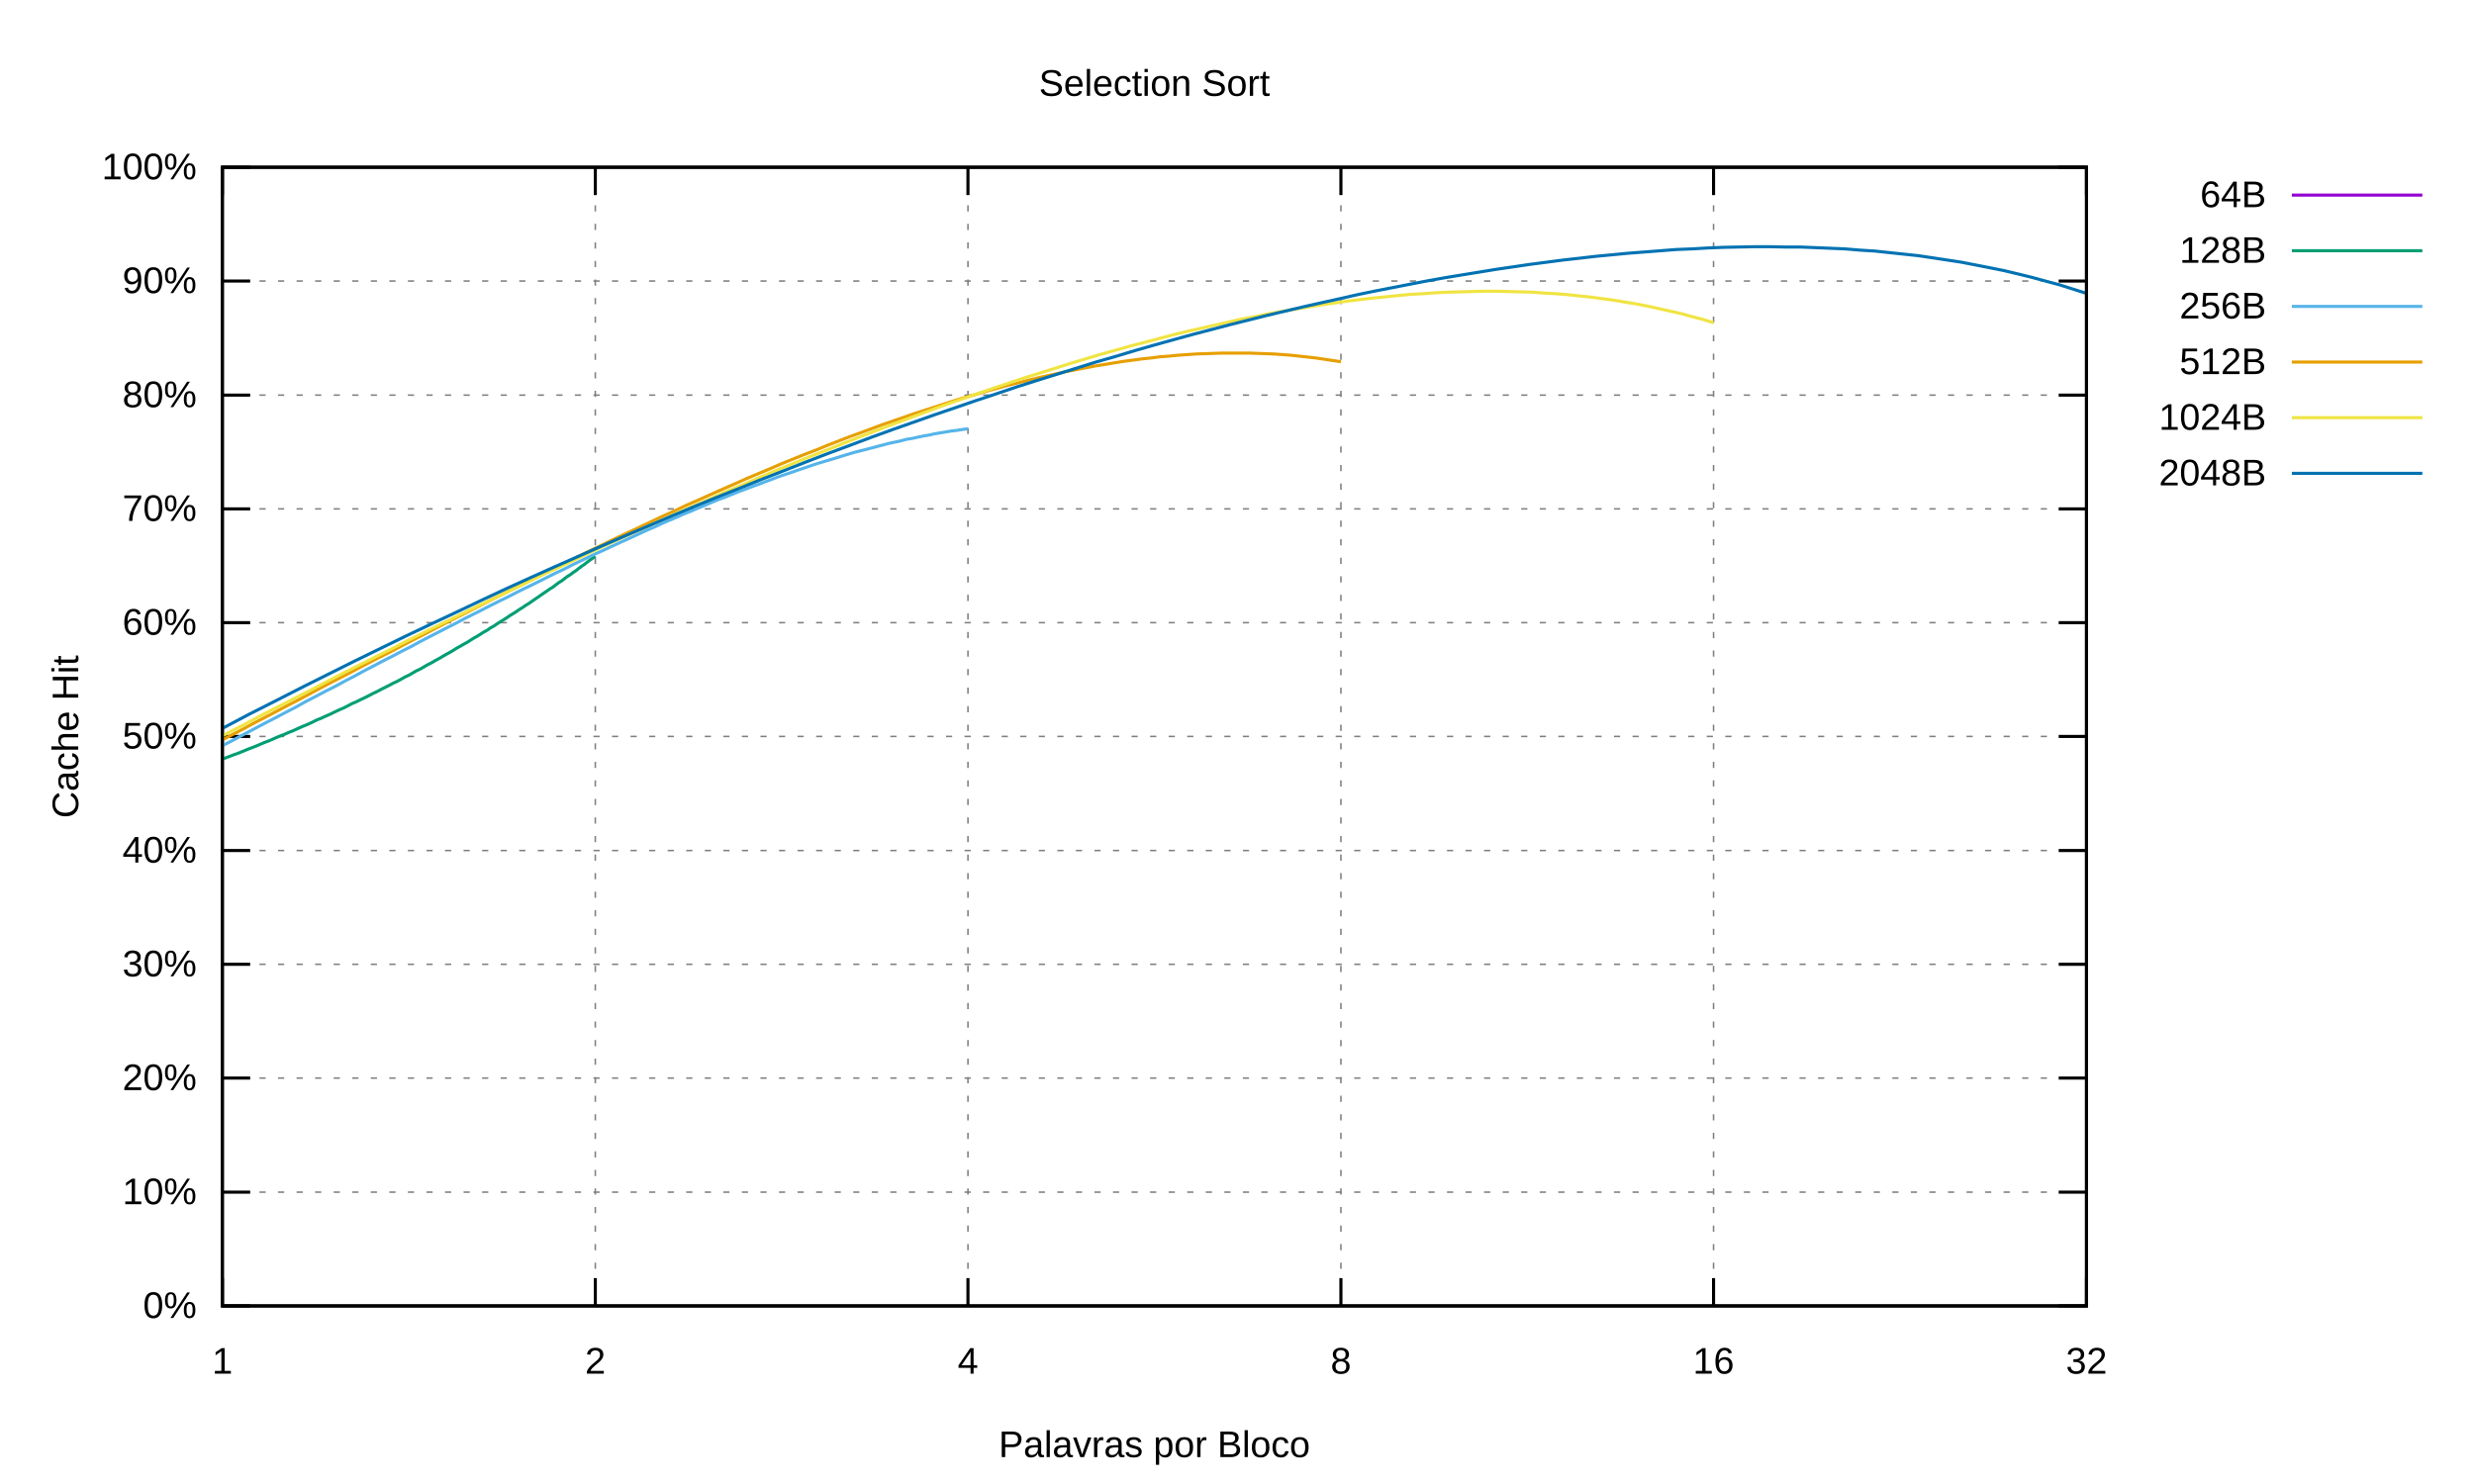
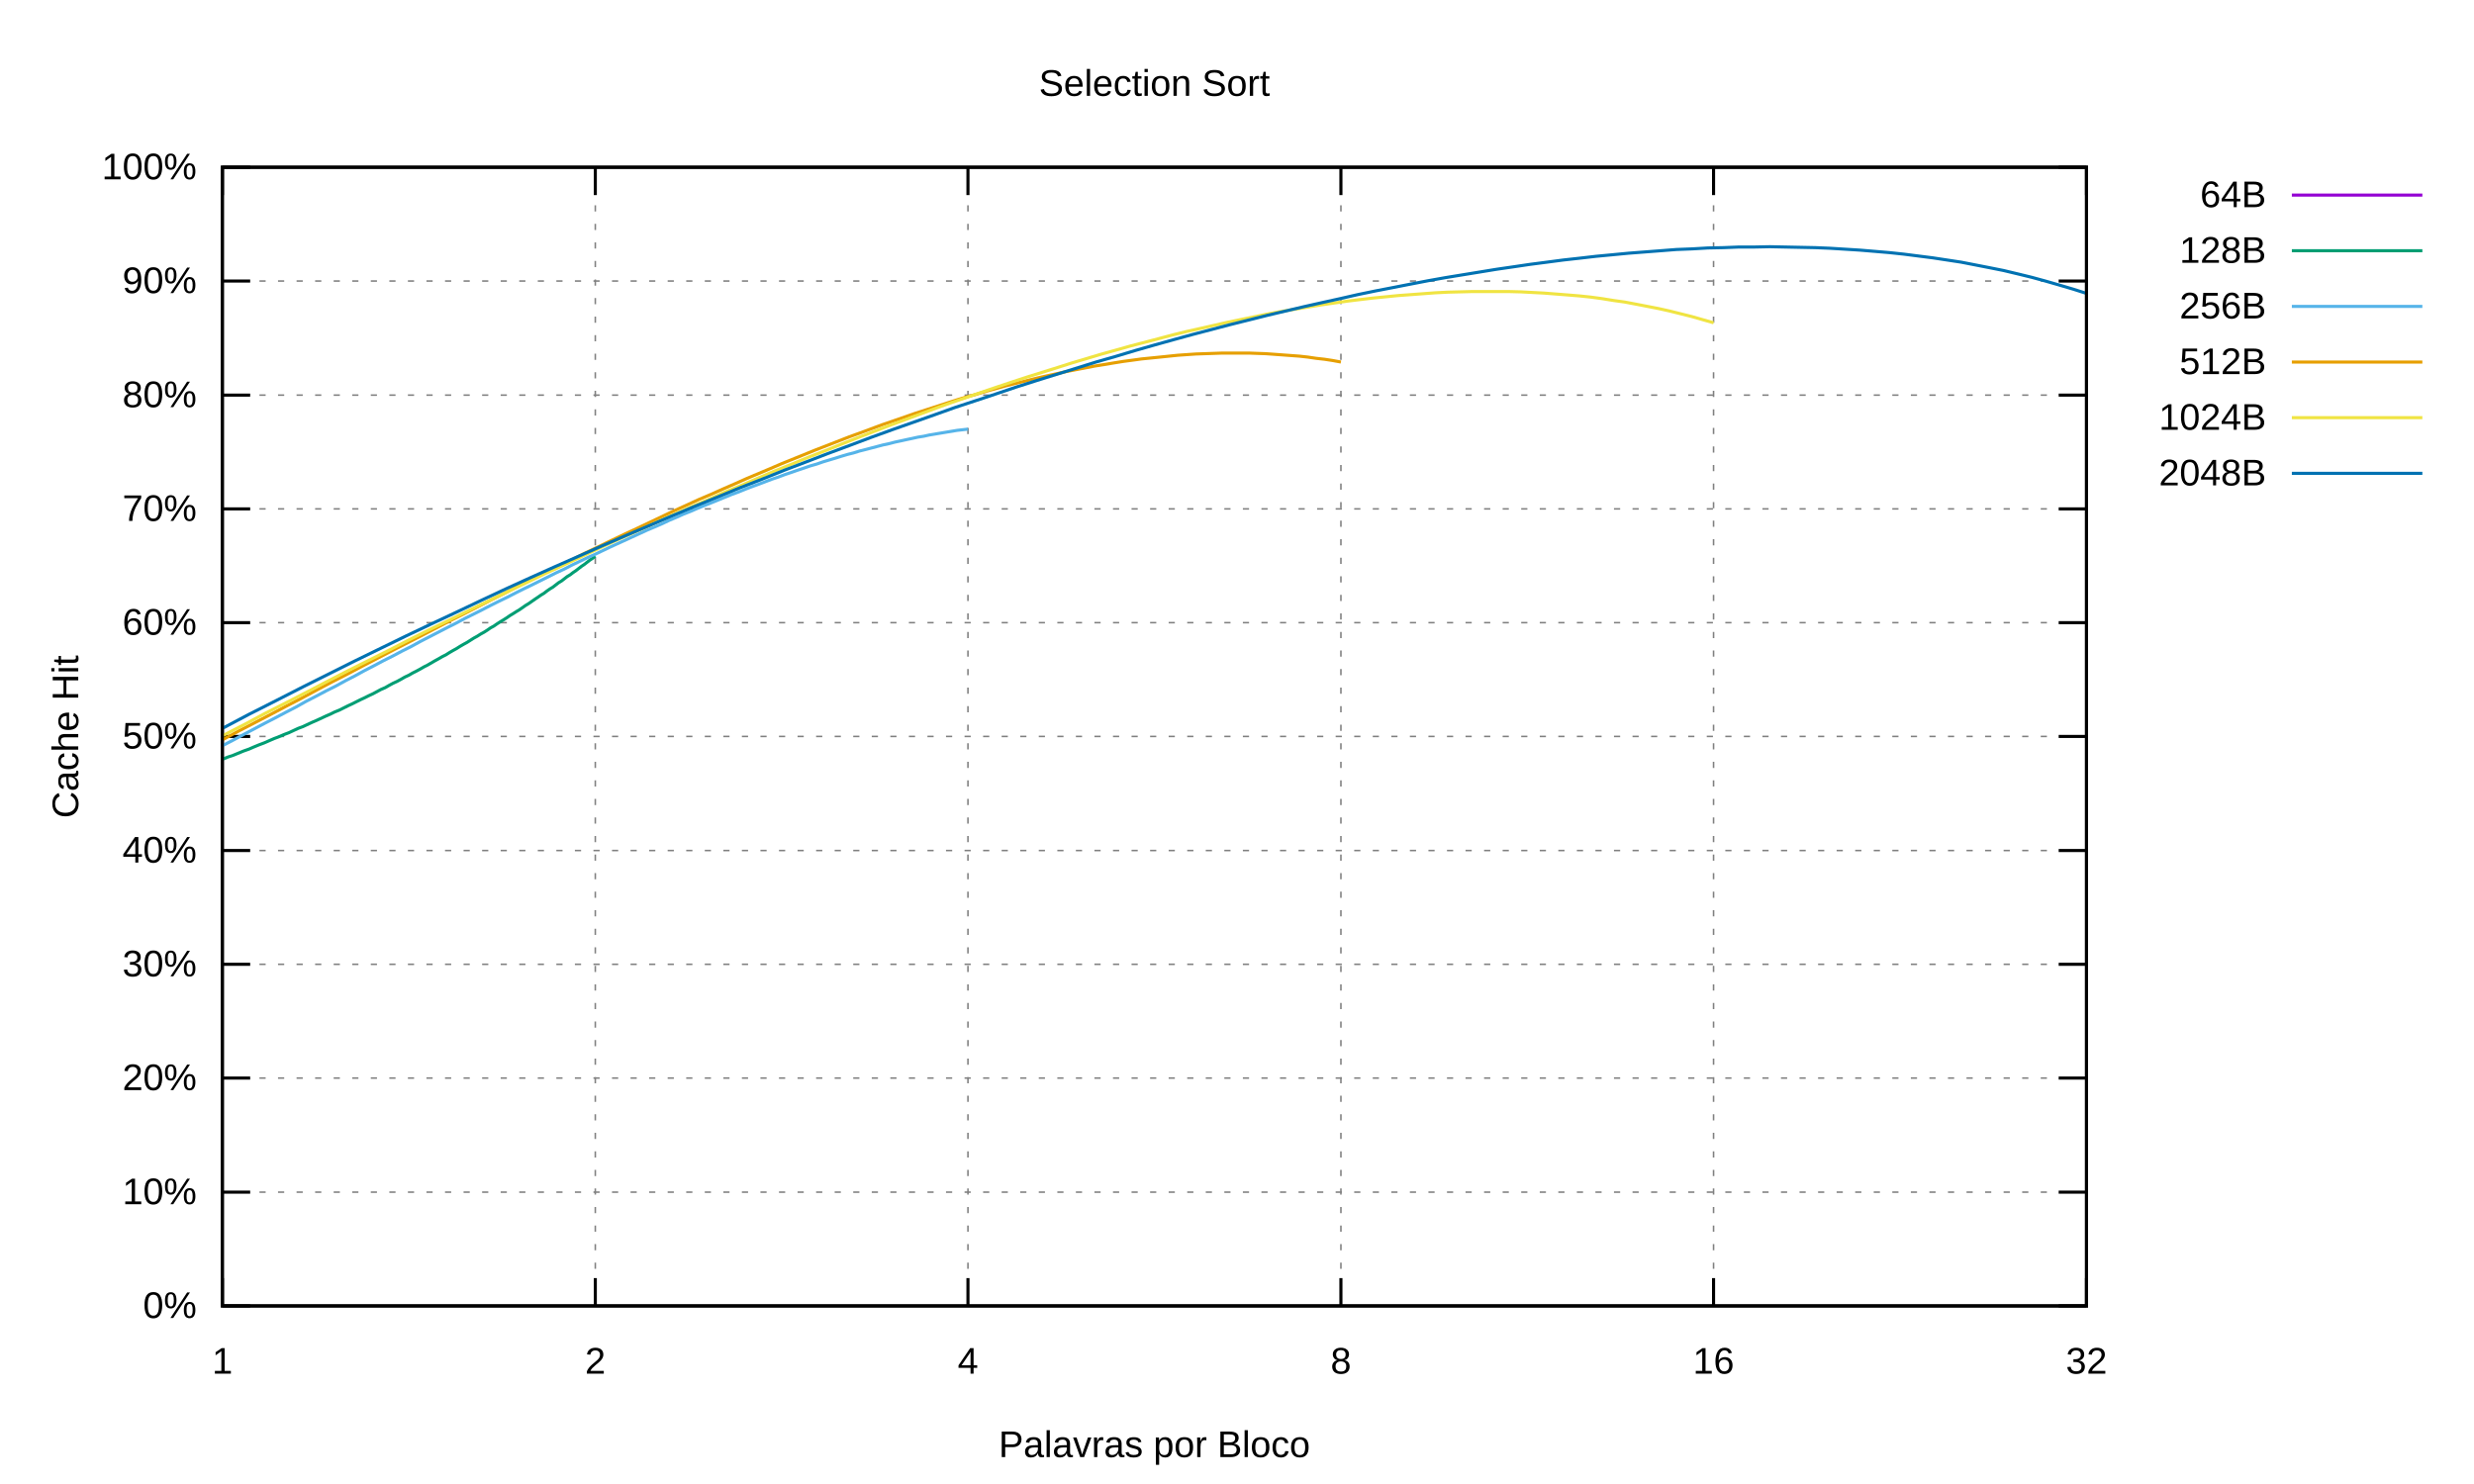
<svg xmlns="http://www.w3.org/2000/svg" xmlns:xlink="http://www.w3.org/1999/xlink" width="800" height="480" viewBox="0 0 800 480">
  <g id="gnuplot_canvas">
    <rect x="0" y="0" width="800" height="480" fill="none" />
    <defs>
      <circle id="gpDot" r="0.5" stroke-width="0.5" stroke="currentColor" />
      <path id="gpPt0" stroke-width="0.222" stroke="currentColor" d="M-1,0 h2 M0,-1 v2" />
      <path id="gpPt1" stroke-width="0.222" stroke="currentColor" d="M-1,-1 L1,1 M1,-1 L-1,1" />
      <path id="gpPt2" stroke-width="0.222" stroke="currentColor" d="M-1,0 L1,0 M0,-1 L0,1 M-1,-1 L1,1 M-1,1 L1,-1" />
      <rect id="gpPt3" stroke-width="0.222" stroke="currentColor" x="-1" y="-1" width="2" height="2" />
      <rect id="gpPt4" stroke-width="0.222" stroke="currentColor" fill="currentColor" x="-1" y="-1" width="2" height="2" />
      <circle id="gpPt5" stroke-width="0.222" stroke="currentColor" cx="0" cy="0" r="1" />
      <use xlink:href="#gpPt5" id="gpPt6" fill="currentColor" stroke="none" />
      <path id="gpPt7" stroke-width="0.222" stroke="currentColor" d="M0,-1.33 L-1.33,0.67 L1.33,0.67 z" />
      <use xlink:href="#gpPt7" id="gpPt8" fill="currentColor" stroke="none" />
      <use xlink:href="#gpPt7" id="gpPt9" stroke="currentColor" transform="rotate(180)" />
      <use xlink:href="#gpPt9" id="gpPt10" fill="currentColor" stroke="none" />
      <use xlink:href="#gpPt3" id="gpPt11" stroke="currentColor" transform="rotate(45)" />
      <use xlink:href="#gpPt11" id="gpPt12" fill="currentColor" stroke="none" />
      <path id="gpPt13" stroke-width="0.222" stroke="currentColor" d="M0,1.330 L1.265,0.411 L0.782,-1.067 L-0.782,-1.076 L-1.265,0.411 z" />
      <use xlink:href="#gpPt13" id="gpPt14" fill="currentColor" stroke="none" />
      <filter id="textbox" filterUnits="objectBoundingBox" x="0" y="0" height="1" width="1">
        <feFlood flood-color="white" flood-opacity="1" result="bgnd" />
        <feComposite in="SourceGraphic" in2="bgnd" operator="atop" />
      </filter>
      <filter id="greybox" filterUnits="objectBoundingBox" x="0" y="0" height="1" width="1">
        <feFlood flood-color="lightgrey" flood-opacity="1" result="grey" />
        <feComposite in="SourceGraphic" in2="grey" operator="atop" />
      </filter>
    </defs>
    <g fill="none" color="white" stroke="black" stroke-width="1.00" stroke-linecap="butt" stroke-linejoin="miter">
</g>
    <g fill="none" color="black" stroke="currentColor" stroke-width="1.00" stroke-linecap="butt" stroke-linejoin="miter">
</g>
    <g fill="none" color="black" stroke="black" stroke-width="0.50" stroke-linecap="butt" stroke-linejoin="miter">
</g>
    <g fill="none" color="gray" stroke="currentColor" stroke-width="0.50" stroke-linecap="butt" stroke-linejoin="miter">
      <path stroke="gray" stroke-dasharray="2,4" class="gridline" d="M71.9,422.4 L674.7,422.4  " />
    </g>
    <g fill="none" color="gray" stroke="gray" stroke-width="1.00" stroke-linecap="butt" stroke-linejoin="miter">
</g>
    <g fill="none" color="black" stroke="currentColor" stroke-width="1.00" stroke-linecap="butt" stroke-linejoin="miter">
      <path stroke="black" d="M71.9,422.4 L80.9,422.4 M674.7,422.4 L665.7,422.4  " />
      <g transform="translate(63.6,426.3)" stroke="none" fill="black" font-family="Arial" font-size="12.00" text-anchor="end">
        <text>
          <tspan font-family="Arial">0%</tspan>
        </text>
      </g>
    </g>
    <g fill="none" color="black" stroke="currentColor" stroke-width="1.00" stroke-linecap="butt" stroke-linejoin="miter">
</g>
    <g fill="none" color="black" stroke="black" stroke-width="0.50" stroke-linecap="butt" stroke-linejoin="miter">
</g>
    <g fill="none" color="gray" stroke="currentColor" stroke-width="0.50" stroke-linecap="butt" stroke-linejoin="miter">
      <path stroke="gray" stroke-dasharray="2,4" class="gridline" d="M71.9,385.6 L674.7,385.6  " />
    </g>
    <g fill="none" color="gray" stroke="gray" stroke-width="1.00" stroke-linecap="butt" stroke-linejoin="miter">
</g>
    <g fill="none" color="black" stroke="currentColor" stroke-width="1.00" stroke-linecap="butt" stroke-linejoin="miter">
      <path stroke="black" d="M71.9,385.6 L80.9,385.6 M674.7,385.6 L665.7,385.6  " />
      <g transform="translate(63.6,389.5)" stroke="none" fill="black" font-family="Arial" font-size="12.00" text-anchor="end">
        <text>
          <tspan font-family="Arial">10%</tspan>
        </text>
      </g>
    </g>
    <g fill="none" color="black" stroke="currentColor" stroke-width="1.00" stroke-linecap="butt" stroke-linejoin="miter">
</g>
    <g fill="none" color="black" stroke="black" stroke-width="0.50" stroke-linecap="butt" stroke-linejoin="miter">
</g>
    <g fill="none" color="gray" stroke="currentColor" stroke-width="0.50" stroke-linecap="butt" stroke-linejoin="miter">
      <path stroke="gray" stroke-dasharray="2,4" class="gridline" d="M71.9,348.7 L674.7,348.7  " />
    </g>
    <g fill="none" color="gray" stroke="gray" stroke-width="1.00" stroke-linecap="butt" stroke-linejoin="miter">
</g>
    <g fill="none" color="black" stroke="currentColor" stroke-width="1.00" stroke-linecap="butt" stroke-linejoin="miter">
      <path stroke="black" d="M71.9,348.7 L80.9,348.7 M674.7,348.7 L665.7,348.7  " />
      <g transform="translate(63.6,352.6)" stroke="none" fill="black" font-family="Arial" font-size="12.00" text-anchor="end">
        <text>
          <tspan font-family="Arial">20%</tspan>
        </text>
      </g>
    </g>
    <g fill="none" color="black" stroke="currentColor" stroke-width="1.00" stroke-linecap="butt" stroke-linejoin="miter">
</g>
    <g fill="none" color="black" stroke="black" stroke-width="0.50" stroke-linecap="butt" stroke-linejoin="miter">
</g>
    <g fill="none" color="gray" stroke="currentColor" stroke-width="0.50" stroke-linecap="butt" stroke-linejoin="miter">
      <path stroke="gray" stroke-dasharray="2,4" class="gridline" d="M71.9,311.9 L674.7,311.9  " />
    </g>
    <g fill="none" color="gray" stroke="gray" stroke-width="1.00" stroke-linecap="butt" stroke-linejoin="miter">
</g>
    <g fill="none" color="black" stroke="currentColor" stroke-width="1.00" stroke-linecap="butt" stroke-linejoin="miter">
      <path stroke="black" d="M71.9,311.9 L80.9,311.9 M674.7,311.9 L665.7,311.9  " />
      <g transform="translate(63.6,315.8)" stroke="none" fill="black" font-family="Arial" font-size="12.00" text-anchor="end">
        <text>
          <tspan font-family="Arial">30%</tspan>
        </text>
      </g>
    </g>
    <g fill="none" color="black" stroke="currentColor" stroke-width="1.00" stroke-linecap="butt" stroke-linejoin="miter">
</g>
    <g fill="none" color="black" stroke="black" stroke-width="0.50" stroke-linecap="butt" stroke-linejoin="miter">
</g>
    <g fill="none" color="gray" stroke="currentColor" stroke-width="0.50" stroke-linecap="butt" stroke-linejoin="miter">
      <path stroke="gray" stroke-dasharray="2,4" class="gridline" d="M71.9,275.1 L674.7,275.1  " />
    </g>
    <g fill="none" color="gray" stroke="gray" stroke-width="1.00" stroke-linecap="butt" stroke-linejoin="miter">
</g>
    <g fill="none" color="black" stroke="currentColor" stroke-width="1.00" stroke-linecap="butt" stroke-linejoin="miter">
      <path stroke="black" d="M71.9,275.1 L80.9,275.1 M674.7,275.1 L665.7,275.1  " />
      <g transform="translate(63.6,279.0)" stroke="none" fill="black" font-family="Arial" font-size="12.00" text-anchor="end">
        <text>
          <tspan font-family="Arial">40%</tspan>
        </text>
      </g>
    </g>
    <g fill="none" color="black" stroke="currentColor" stroke-width="1.00" stroke-linecap="butt" stroke-linejoin="miter">
</g>
    <g fill="none" color="black" stroke="black" stroke-width="0.50" stroke-linecap="butt" stroke-linejoin="miter">
</g>
    <g fill="none" color="gray" stroke="currentColor" stroke-width="0.50" stroke-linecap="butt" stroke-linejoin="miter">
      <path stroke="gray" stroke-dasharray="2,4" class="gridline" d="M71.9,238.2 L674.7,238.2  " />
    </g>
    <g fill="none" color="gray" stroke="gray" stroke-width="1.00" stroke-linecap="butt" stroke-linejoin="miter">
</g>
    <g fill="none" color="black" stroke="currentColor" stroke-width="1.00" stroke-linecap="butt" stroke-linejoin="miter">
      <path stroke="black" d="M71.9,238.2 L80.9,238.2 M674.7,238.2 L665.7,238.2  " />
      <g transform="translate(63.6,242.1)" stroke="none" fill="black" font-family="Arial" font-size="12.00" text-anchor="end">
        <text>
          <tspan font-family="Arial">50%</tspan>
        </text>
      </g>
    </g>
    <g fill="none" color="black" stroke="currentColor" stroke-width="1.00" stroke-linecap="butt" stroke-linejoin="miter">
</g>
    <g fill="none" color="black" stroke="black" stroke-width="0.50" stroke-linecap="butt" stroke-linejoin="miter">
</g>
    <g fill="none" color="gray" stroke="currentColor" stroke-width="0.50" stroke-linecap="butt" stroke-linejoin="miter">
      <path stroke="gray" stroke-dasharray="2,4" class="gridline" d="M71.9,201.4 L674.7,201.4  " />
    </g>
    <g fill="none" color="gray" stroke="gray" stroke-width="1.00" stroke-linecap="butt" stroke-linejoin="miter">
</g>
    <g fill="none" color="black" stroke="currentColor" stroke-width="1.00" stroke-linecap="butt" stroke-linejoin="miter">
      <path stroke="black" d="M71.9,201.4 L80.9,201.4 M674.7,201.4 L665.7,201.4  " />
      <g transform="translate(63.6,205.3)" stroke="none" fill="black" font-family="Arial" font-size="12.00" text-anchor="end">
        <text>
          <tspan font-family="Arial">60%</tspan>
        </text>
      </g>
    </g>
    <g fill="none" color="black" stroke="currentColor" stroke-width="1.00" stroke-linecap="butt" stroke-linejoin="miter">
</g>
    <g fill="none" color="black" stroke="black" stroke-width="0.50" stroke-linecap="butt" stroke-linejoin="miter">
</g>
    <g fill="none" color="gray" stroke="currentColor" stroke-width="0.50" stroke-linecap="butt" stroke-linejoin="miter">
      <path stroke="gray" stroke-dasharray="2,4" class="gridline" d="M71.9,164.6 L674.7,164.6  " />
    </g>
    <g fill="none" color="gray" stroke="gray" stroke-width="1.00" stroke-linecap="butt" stroke-linejoin="miter">
</g>
    <g fill="none" color="black" stroke="currentColor" stroke-width="1.00" stroke-linecap="butt" stroke-linejoin="miter">
      <path stroke="black" d="M71.9,164.6 L80.9,164.6 M674.7,164.6 L665.7,164.6  " />
      <g transform="translate(63.6,168.5)" stroke="none" fill="black" font-family="Arial" font-size="12.00" text-anchor="end">
        <text>
          <tspan font-family="Arial">70%</tspan>
        </text>
      </g>
    </g>
    <g fill="none" color="black" stroke="currentColor" stroke-width="1.00" stroke-linecap="butt" stroke-linejoin="miter">
</g>
    <g fill="none" color="black" stroke="black" stroke-width="0.50" stroke-linecap="butt" stroke-linejoin="miter">
</g>
    <g fill="none" color="gray" stroke="currentColor" stroke-width="0.50" stroke-linecap="butt" stroke-linejoin="miter">
      <path stroke="gray" stroke-dasharray="2,4" class="gridline" d="M71.9,127.8 L674.7,127.8  " />
    </g>
    <g fill="none" color="gray" stroke="gray" stroke-width="1.00" stroke-linecap="butt" stroke-linejoin="miter">
</g>
    <g fill="none" color="black" stroke="currentColor" stroke-width="1.00" stroke-linecap="butt" stroke-linejoin="miter">
      <path stroke="black" d="M71.9,127.8 L80.9,127.8 M674.7,127.8 L665.7,127.8  " />
      <g transform="translate(63.6,131.7)" stroke="none" fill="black" font-family="Arial" font-size="12.00" text-anchor="end">
        <text>
          <tspan font-family="Arial">80%</tspan>
        </text>
      </g>
    </g>
    <g fill="none" color="black" stroke="currentColor" stroke-width="1.00" stroke-linecap="butt" stroke-linejoin="miter">
</g>
    <g fill="none" color="black" stroke="black" stroke-width="0.50" stroke-linecap="butt" stroke-linejoin="miter">
</g>
    <g fill="none" color="gray" stroke="currentColor" stroke-width="0.50" stroke-linecap="butt" stroke-linejoin="miter">
      <path stroke="gray" stroke-dasharray="2,4" class="gridline" d="M71.9,90.9 L674.7,90.9  " />
    </g>
    <g fill="none" color="gray" stroke="gray" stroke-width="1.00" stroke-linecap="butt" stroke-linejoin="miter">
</g>
    <g fill="none" color="black" stroke="currentColor" stroke-width="1.00" stroke-linecap="butt" stroke-linejoin="miter">
      <path stroke="black" d="M71.9,90.9 L80.9,90.9 M674.7,90.9 L665.7,90.9  " />
      <g transform="translate(63.6,94.8)" stroke="none" fill="black" font-family="Arial" font-size="12.00" text-anchor="end">
        <text>
          <tspan font-family="Arial">90%</tspan>
        </text>
      </g>
    </g>
    <g fill="none" color="black" stroke="currentColor" stroke-width="1.00" stroke-linecap="butt" stroke-linejoin="miter">
</g>
    <g fill="none" color="black" stroke="black" stroke-width="0.50" stroke-linecap="butt" stroke-linejoin="miter">
</g>
    <g fill="none" color="gray" stroke="currentColor" stroke-width="0.50" stroke-linecap="butt" stroke-linejoin="miter">
      <path stroke="gray" stroke-dasharray="2,4" class="gridline" d="M71.9,54.1 L674.7,54.1  " />
    </g>
    <g fill="none" color="gray" stroke="gray" stroke-width="1.00" stroke-linecap="butt" stroke-linejoin="miter">
</g>
    <g fill="none" color="black" stroke="currentColor" stroke-width="1.00" stroke-linecap="butt" stroke-linejoin="miter">
      <path stroke="black" d="M71.9,54.1 L80.9,54.1 M674.7,54.1 L665.7,54.1  " />
      <g transform="translate(63.6,58.0)" stroke="none" fill="black" font-family="Arial" font-size="12.00" text-anchor="end">
        <text>
          <tspan font-family="Arial">100%</tspan>
        </text>
      </g>
    </g>
    <g fill="none" color="black" stroke="currentColor" stroke-width="1.00" stroke-linecap="butt" stroke-linejoin="miter">
</g>
    <g fill="none" color="black" stroke="black" stroke-width="0.50" stroke-linecap="butt" stroke-linejoin="miter">
</g>
    <g fill="none" color="gray" stroke="currentColor" stroke-width="0.50" stroke-linecap="butt" stroke-linejoin="miter">
      <path stroke="gray" stroke-dasharray="2,4" class="gridline" d="M71.9,422.4 L71.9,54.1  " />
    </g>
    <g fill="none" color="gray" stroke="gray" stroke-width="1.00" stroke-linecap="butt" stroke-linejoin="miter">
</g>
    <g fill="none" color="black" stroke="currentColor" stroke-width="1.00" stroke-linecap="butt" stroke-linejoin="miter">
      <path stroke="black" d="M71.9,422.4 L71.9,413.4 M71.9,54.1 L71.9,63.1  " />
      <g transform="translate(71.9,444.3)" stroke="none" fill="black" font-family="Arial" font-size="12.00" text-anchor="middle">
        <text>
          <tspan font-family="Arial"> 1</tspan>
        </text>
      </g>
    </g>
    <g fill="none" color="black" stroke="currentColor" stroke-width="1.00" stroke-linecap="butt" stroke-linejoin="miter">
</g>
    <g fill="none" color="black" stroke="black" stroke-width="0.50" stroke-linecap="butt" stroke-linejoin="miter">
</g>
    <g fill="none" color="gray" stroke="currentColor" stroke-width="0.50" stroke-linecap="butt" stroke-linejoin="miter">
      <path stroke="gray" stroke-dasharray="2,4" class="gridline" d="M192.5,422.4 L192.5,54.1  " />
    </g>
    <g fill="none" color="gray" stroke="gray" stroke-width="1.00" stroke-linecap="butt" stroke-linejoin="miter">
</g>
    <g fill="none" color="black" stroke="currentColor" stroke-width="1.00" stroke-linecap="butt" stroke-linejoin="miter">
      <path stroke="black" d="M192.5,422.4 L192.5,413.4 M192.5,54.1 L192.5,63.1  " />
      <g transform="translate(192.5,444.3)" stroke="none" fill="black" font-family="Arial" font-size="12.00" text-anchor="middle">
        <text>
          <tspan font-family="Arial"> 2</tspan>
        </text>
      </g>
    </g>
    <g fill="none" color="black" stroke="currentColor" stroke-width="1.00" stroke-linecap="butt" stroke-linejoin="miter">
</g>
    <g fill="none" color="black" stroke="black" stroke-width="0.50" stroke-linecap="butt" stroke-linejoin="miter">
</g>
    <g fill="none" color="gray" stroke="currentColor" stroke-width="0.50" stroke-linecap="butt" stroke-linejoin="miter">
      <path stroke="gray" stroke-dasharray="2,4" class="gridline" d="M313.0,422.4 L313.0,54.1  " />
    </g>
    <g fill="none" color="gray" stroke="gray" stroke-width="1.00" stroke-linecap="butt" stroke-linejoin="miter">
</g>
    <g fill="none" color="black" stroke="currentColor" stroke-width="1.00" stroke-linecap="butt" stroke-linejoin="miter">
      <path stroke="black" d="M313.0,422.4 L313.0,413.4 M313.0,54.1 L313.0,63.1  " />
      <g transform="translate(313.0,444.3)" stroke="none" fill="black" font-family="Arial" font-size="12.00" text-anchor="middle">
        <text>
          <tspan font-family="Arial"> 4</tspan>
        </text>
      </g>
    </g>
    <g fill="none" color="black" stroke="currentColor" stroke-width="1.00" stroke-linecap="butt" stroke-linejoin="miter">
</g>
    <g fill="none" color="black" stroke="black" stroke-width="0.50" stroke-linecap="butt" stroke-linejoin="miter">
</g>
    <g fill="none" color="gray" stroke="currentColor" stroke-width="0.50" stroke-linecap="butt" stroke-linejoin="miter">
      <path stroke="gray" stroke-dasharray="2,4" class="gridline" d="M433.6,422.4 L433.6,54.1  " />
    </g>
    <g fill="none" color="gray" stroke="gray" stroke-width="1.00" stroke-linecap="butt" stroke-linejoin="miter">
</g>
    <g fill="none" color="black" stroke="currentColor" stroke-width="1.00" stroke-linecap="butt" stroke-linejoin="miter">
      <path stroke="black" d="M433.6,422.4 L433.6,413.4 M433.6,54.1 L433.6,63.1  " />
      <g transform="translate(433.6,444.3)" stroke="none" fill="black" font-family="Arial" font-size="12.00" text-anchor="middle">
        <text>
          <tspan font-family="Arial"> 8</tspan>
        </text>
      </g>
    </g>
    <g fill="none" color="black" stroke="currentColor" stroke-width="1.00" stroke-linecap="butt" stroke-linejoin="miter">
</g>
    <g fill="none" color="black" stroke="black" stroke-width="0.50" stroke-linecap="butt" stroke-linejoin="miter">
</g>
    <g fill="none" color="gray" stroke="currentColor" stroke-width="0.50" stroke-linecap="butt" stroke-linejoin="miter">
      <path stroke="gray" stroke-dasharray="2,4" class="gridline" d="M554.1,422.4 L554.1,54.1  " />
    </g>
    <g fill="none" color="gray" stroke="gray" stroke-width="1.00" stroke-linecap="butt" stroke-linejoin="miter">
</g>
    <g fill="none" color="black" stroke="currentColor" stroke-width="1.00" stroke-linecap="butt" stroke-linejoin="miter">
      <path stroke="black" d="M554.1,422.4 L554.1,413.4 M554.1,54.1 L554.1,63.1  " />
      <g transform="translate(554.1,444.3)" stroke="none" fill="black" font-family="Arial" font-size="12.00" text-anchor="middle">
        <text>
          <tspan font-family="Arial"> 16</tspan>
        </text>
      </g>
    </g>
    <g fill="none" color="black" stroke="currentColor" stroke-width="1.00" stroke-linecap="butt" stroke-linejoin="miter">
</g>
    <g fill="none" color="black" stroke="black" stroke-width="0.50" stroke-linecap="butt" stroke-linejoin="miter">
</g>
    <g fill="none" color="gray" stroke="currentColor" stroke-width="0.50" stroke-linecap="butt" stroke-linejoin="miter">
      <path stroke="gray" stroke-dasharray="2,4" class="gridline" d="M674.7,422.4 L674.7,54.1  " />
    </g>
    <g fill="none" color="gray" stroke="gray" stroke-width="1.00" stroke-linecap="butt" stroke-linejoin="miter">
</g>
    <g fill="none" color="black" stroke="currentColor" stroke-width="1.00" stroke-linecap="butt" stroke-linejoin="miter">
      <path stroke="black" d="M674.7,422.4 L674.7,413.4 M674.7,54.1 L674.7,63.1  " />
      <g transform="translate(674.7,444.3)" stroke="none" fill="black" font-family="Arial" font-size="12.00" text-anchor="middle">
        <text>
          <tspan font-family="Arial"> 32</tspan>
        </text>
      </g>
    </g>
    <g fill="none" color="black" stroke="currentColor" stroke-width="1.00" stroke-linecap="butt" stroke-linejoin="miter">
</g>
    <g fill="none" color="black" stroke="currentColor" stroke-width="1.00" stroke-linecap="butt" stroke-linejoin="miter">
      <path stroke="black" d="M71.9,54.1 L71.9,422.4 L674.7,422.4 L674.7,54.1 L71.9,54.1 Z  " />
    </g>
    <g fill="none" color="black" stroke="currentColor" stroke-width="1.00" stroke-linecap="butt" stroke-linejoin="miter">
      <g transform="translate(25.3,238.3) rotate(270)" stroke="none" fill="black" font-family="Arial" font-size="12.00" text-anchor="middle">
        <text>
          <tspan font-family="Arial">Cache Hit</tspan>
        </text>
      </g>
    </g>
    <g fill="none" color="black" stroke="currentColor" stroke-width="1.00" stroke-linecap="butt" stroke-linejoin="miter">
      <g transform="translate(373.3,471.3)" stroke="none" fill="black" font-family="Arial" font-size="12.00" text-anchor="middle">
        <text>
          <tspan font-family="Arial">Palavras por Bloco</tspan>
        </text>
      </g>
    </g>
    <g fill="none" color="black" stroke="currentColor" stroke-width="1.00" stroke-linecap="butt" stroke-linejoin="miter">
      <g transform="translate(373.3,31.0)" stroke="none" fill="black" font-family="Arial" font-size="12.00" text-anchor="middle">
        <text>
          <tspan font-family="Arial">Selection Sort</tspan>
        </text>
      </g>
    </g>
    <g fill="none" color="black" stroke="currentColor" stroke-width="1.00" stroke-linecap="butt" stroke-linejoin="miter">
</g>
    <g id="gnuplot_plot_1">
      <g fill="none" color="black" stroke="currentColor" stroke-width="1.00" stroke-linecap="butt" stroke-linejoin="miter">
        <g transform="translate(732.8,67.0)" stroke="none" fill="black" font-family="Arial" font-size="12.00" text-anchor="end">
          <text>
            <tspan font-family="Arial">64B</tspan>
          </text>
        </g>
      </g>
      <g fill="none" color="black" stroke="currentColor" stroke-width="1.00" stroke-linecap="butt" stroke-linejoin="miter">
        <path stroke="rgb(148,   0, 211)" d="M741.1,63.1 L783.3,63.1 M71.9,260.9  " />
      </g>
    </g>
    <g id="gnuplot_plot_2">
      <g fill="none" color="black" stroke="currentColor" stroke-width="1.00" stroke-linecap="butt" stroke-linejoin="miter">
        <g transform="translate(732.8,85.0)" stroke="none" fill="black" font-family="Arial" font-size="12.00" text-anchor="end">
          <text>
            <tspan font-family="Arial">128B</tspan>
          </text>
        </g>
      </g>
      <g fill="none" color="black" stroke="currentColor" stroke-width="1.00" stroke-linecap="butt" stroke-linejoin="miter">
-         <path stroke="rgb(  0, 158, 115)" d="M741.1,81.1 L783.3,81.1 M71.9,245.5 L73.6,244.9 L75.4,244.2 L77.1,243.6 L78.8,242.9 L80.5,242.2   L82.1,241.6 L83.8,240.9 L85.4,240.2 L87.0,239.6 L88.6,238.9 L90.2,238.2 L91.8,237.6 L93.4,236.9   L94.9,236.3 L96.4,235.6 L98.0,234.9 L99.5,234.3 L101.0,233.6 L102.4,232.9 L103.9,232.3 L105.4,231.6   L106.8,231.0 L108.2,230.3 L109.7,229.6 L111.1,229.0 L112.5,228.3 L113.8,227.6 L115.2,227.0 L116.6,226.3   L117.9,225.7 L119.3,225.0 L120.6,224.3 L121.9,223.7 L123.2,223.0 L124.6,222.3 L125.8,221.7 L127.1,221.0   L128.4,220.4 L129.7,219.7 L130.9,219.0 L132.2,218.4 L133.4,217.7 L134.6,217.0 L135.9,216.4 L137.1,215.7   L138.3,215.0 L139.5,214.4 L140.7,213.7 L141.8,213.1 L143.0,212.4 L144.2,211.7 L145.3,211.1 L146.5,210.4   L147.6,209.7 L148.7,209.1 L149.9,208.4 L151.0,207.8 L152.1,207.1 L153.2,206.4 L154.3,205.8 L155.4,205.1   L156.5,204.4 L157.6,203.8 L158.6,203.1 L159.7,202.5 L160.7,201.8 L161.8,201.1 L162.8,200.5 L163.9,199.8   L164.9,199.1 L165.9,198.5 L167.0,197.8 L168.0,197.1 L169.0,196.5 L170.0,195.8 L171.0,195.2 L172.0,194.5   L173.0,193.8 L173.9,193.2 L174.9,192.5 L175.9,191.8 L176.8,191.2 L177.8,190.5 L178.8,189.9 L179.7,189.2   L180.6,188.5 L181.6,187.9 L182.5,187.2 L183.4,186.5 L184.4,185.9 L185.3,185.2 L186.2,184.6 L187.1,183.9   L188.0,183.2 L188.9,182.6 L189.8,181.9 L190.7,181.2 L191.6,180.6 L192.5,179.9  " />
+         <path stroke="rgb(  0, 158, 115)" d="M741.1,81.1 L783.3,81.1 M71.9,245.6 L73.6,244.9 L75.4,244.3 L77.1,243.6 L78.8,242.9 L80.5,242.3   L82.1,241.6 L83.8,240.9 L85.4,240.3 L87.0,239.6 L88.6,238.9 L90.2,238.3 L91.8,237.6 L93.4,237.0   L94.9,236.3 L96.4,235.6 L98.0,235.0 L99.5,234.3 L101.0,233.6 L102.4,233.0 L103.9,232.3 L105.4,231.6   L106.8,231.0 L108.2,230.3 L109.7,229.7 L111.1,229.0 L112.5,228.3 L113.8,227.7 L115.2,227.0 L116.6,226.3   L117.9,225.7 L119.3,225.0 L120.6,224.4 L121.9,223.7 L123.2,223.0 L124.6,222.4 L125.8,221.7 L127.1,221.0   L128.4,220.4 L129.7,219.7 L130.9,219.0 L132.2,218.4 L133.4,217.7 L134.6,217.1 L135.9,216.4 L137.1,215.7   L138.3,215.1 L139.5,214.4 L140.7,213.7 L141.8,213.1 L143.0,212.4 L144.2,211.8 L145.3,211.1 L146.5,210.4   L147.6,209.8 L148.7,209.1 L149.9,208.4 L151.0,207.8 L152.1,207.1 L153.2,206.4 L154.3,205.8 L155.4,205.1   L156.5,204.5 L157.6,203.8 L158.6,203.1 L159.7,202.5 L160.7,201.8 L161.8,201.1 L162.8,200.5 L163.9,199.8   L164.9,199.1 L165.9,198.5 L167.0,197.8 L168.0,197.2 L169.0,196.5 L170.0,195.8 L171.0,195.2 L172.0,194.5   L173.0,193.8 L173.9,193.2 L174.9,192.5 L175.9,191.9 L176.8,191.2 L177.8,190.5 L178.8,189.9 L179.7,189.2   L180.6,188.5 L181.6,187.9 L182.5,187.2 L183.4,186.5 L184.4,185.9 L185.3,185.2 L186.2,184.6 L187.1,183.9   L188.0,183.2 L188.9,182.6 L189.8,181.9 L190.7,181.2 L191.6,180.6 L192.5,179.9  " />
      </g>
    </g>
    <g id="gnuplot_plot_3">
      <g fill="none" color="black" stroke="currentColor" stroke-width="1.00" stroke-linecap="butt" stroke-linejoin="miter">
        <g transform="translate(732.8,103.0)" stroke="none" fill="black" font-family="Arial" font-size="12.00" text-anchor="end">
          <text>
            <tspan font-family="Arial">256B</tspan>
          </text>
        </g>
      </g>
      <g fill="none" color="black" stroke="currentColor" stroke-width="1.00" stroke-linecap="butt" stroke-linejoin="miter">
-         <path stroke="rgb( 86, 180, 233)" d="M741.1,99.1 L783.3,99.1 M71.9,241.2 L75.4,239.4 L78.9,237.5 L82.3,235.7 L85.7,233.9 L89.0,232.2   L92.4,230.4 L95.7,228.7 L98.9,226.9 L102.2,225.2 L105.4,223.5 L108.6,221.9 L111.7,220.2 L114.8,218.6   L117.9,216.9 L121.0,215.3 L124.0,213.7 L127.0,212.2 L130.0,210.6 L133.0,209.1 L135.9,207.5 L138.8,206.0   L141.7,204.5 L144.6,203.0 L147.4,201.6 L150.2,200.1 L153.0,198.7 L155.8,197.3 L158.5,195.9 L161.3,194.5   L164.0,193.2 L166.7,191.8 L169.3,190.5 L172.0,189.2 L174.6,187.9 L177.2,186.6 L179.8,185.3 L182.4,184.1   L184.9,182.8 L187.4,181.6 L189.9,180.4 L192.4,179.2 L194.9,178.1 L197.4,176.9 L199.8,175.8 L202.2,174.7   L204.6,173.6 L207.0,172.5 L209.4,171.4 L211.8,170.4 L214.1,169.3 L216.4,168.3 L218.8,167.3 L221.0,166.3   L223.3,165.4 L225.6,164.4 L227.8,163.5 L230.1,162.5 L232.3,161.6 L234.5,160.8 L236.7,159.9 L238.9,159.0   L241.1,158.2 L243.2,157.4 L245.4,156.6 L247.5,155.8 L249.6,155.0 L251.7,154.2 L253.8,153.5 L255.9,152.8   L257.9,152.1 L260.0,151.4 L262.0,150.7 L264.1,150.0 L266.1,149.4 L268.1,148.8 L270.1,148.2 L272.0,147.6   L274.0,147.0 L276.0,146.4 L277.9,145.9 L279.9,145.4 L281.8,144.9 L283.7,144.4 L285.6,143.9 L287.5,143.4   L289.4,143.0 L291.3,142.6 L293.1,142.1 L295.0,141.8 L296.8,141.4 L298.7,141.0 L300.5,140.7 L302.3,140.3   L304.1,140.0 L305.9,139.7 L307.7,139.4 L309.5,139.2 L311.3,138.9 L313.0,138.7  " />
+         <path stroke="rgb( 86, 180, 233)" d="M741.1,99.1 L783.3,99.1 M71.9,241.2 L75.4,239.4 L78.9,237.5 L82.3,235.7 L85.7,233.9 L89.0,232.2   L92.4,230.4 L95.7,228.7 L98.9,226.9 L102.2,225.2 L105.4,223.5 L108.6,221.9 L111.7,220.2 L114.8,218.6   L117.9,216.9 L121.0,215.3 L124.0,213.7 L127.0,212.2 L130.0,210.6 L133.0,209.1 L135.9,207.5 L138.8,206.0   L141.7,204.5 L144.6,203.0 L147.4,201.6 L150.2,200.1 L153.0,198.7 L155.8,197.3 L158.5,195.9 L161.3,194.5   L164.0,193.2 L166.7,191.8 L169.3,190.5 L172.0,189.2 L174.6,187.9 L177.2,186.6 L179.8,185.3 L182.4,184.1   L184.9,182.8 L187.4,181.6 L189.9,180.4 L192.4,179.3 L194.9,178.1 L197.4,176.9 L199.8,175.8 L202.2,174.7   L204.6,173.6 L207.0,172.5 L209.4,171.4 L211.8,170.4 L214.1,169.4 L216.4,168.3 L218.8,167.3 L221.0,166.3   L223.3,165.4 L225.6,164.4 L227.8,163.5 L230.1,162.6 L232.3,161.7 L234.5,160.8 L236.7,159.9 L238.9,159.1   L241.1,158.2 L243.2,157.4 L245.4,156.6 L247.5,155.8 L249.6,155.0 L251.7,154.3 L253.8,153.5 L255.9,152.8   L257.9,152.1 L260.0,151.4 L262.0,150.7 L264.1,150.1 L266.1,149.4 L268.1,148.8 L270.1,148.2 L272.0,147.6   L274.0,147.0 L276.0,146.5 L277.9,145.9 L279.9,145.4 L281.8,144.9 L283.7,144.4 L285.6,143.9 L287.5,143.5   L289.4,143.0 L291.3,142.6 L293.1,142.2 L295.0,141.8 L296.8,141.4 L298.7,141.1 L300.5,140.7 L302.3,140.4   L304.1,140.1 L305.9,139.8 L307.7,139.5 L309.5,139.2 L311.3,139.0 L313.0,138.8  " />
      </g>
    </g>
    <g id="gnuplot_plot_4">
      <g fill="none" color="black" stroke="currentColor" stroke-width="1.00" stroke-linecap="butt" stroke-linejoin="miter">
        <g transform="translate(732.8,121.0)" stroke="none" fill="black" font-family="Arial" font-size="12.00" text-anchor="end">
          <text>
            <tspan font-family="Arial">512B</tspan>
          </text>
        </g>
      </g>
      <g fill="none" color="black" stroke="currentColor" stroke-width="1.00" stroke-linecap="butt" stroke-linejoin="miter">
-         <path stroke="rgb(230, 159,   0)" d="M741.1,117.1 L783.3,117.1 M71.9,239.3 L77.1,236.6 L82.3,233.8 L87.5,231.1 L92.6,228.4 L97.6,225.8   L102.6,223.1 L107.5,220.5 L112.4,218.0 L117.3,215.4 L122.1,212.9 L126.9,210.5 L131.6,208.0 L136.3,205.6   L140.9,203.2 L145.5,200.8 L150.1,198.5 L154.6,196.2 L159.1,193.9 L163.5,191.7 L167.9,189.5 L172.3,187.3   L176.6,185.1 L180.9,183.0 L185.2,180.9 L189.4,178.8 L193.6,176.8 L197.7,174.8 L201.9,172.8 L206.0,170.9   L210.0,169.0 L214.0,167.1 L218.0,165.3 L222.0,163.4 L225.9,161.7 L229.9,159.9 L233.7,158.2 L237.6,156.5   L241.4,154.8 L245.2,153.2 L249.0,151.6 L252.7,150.0 L256.4,148.5 L260.1,147.0 L263.8,145.6 L267.4,144.1   L271.0,142.7 L274.6,141.3 L278.2,140.0 L281.7,138.7 L285.2,137.4 L288.7,136.2 L292.2,135.0 L295.6,133.8   L299.0,132.7 L302.4,131.6 L305.8,130.5 L309.2,129.4 L312.5,128.4 L315.8,127.5 L319.1,126.5 L322.4,125.6   L325.6,124.7 L328.9,123.9 L332.1,123.1 L335.3,122.3 L338.4,121.6 L341.6,120.9 L344.7,120.2 L347.8,119.6   L350.9,119.0 L354.0,118.4 L357.1,117.9 L360.1,117.4 L363.2,116.9 L366.2,116.5 L369.1,116.1 L372.1,115.8   L375.1,115.4 L378.0,115.2 L380.9,114.9 L383.8,114.7 L386.7,114.5 L389.6,114.4 L392.5,114.3 L395.3,114.2   L398.1,114.2 L401.0,114.2 L403.8,114.2 L406.5,114.3 L409.3,114.4 L412.1,114.5 L414.8,114.7 L417.5,114.9   L420.2,115.2 L422.9,115.5 L425.6,115.8 L428.3,116.2 L430.9,116.6 L433.6,117.0  " />
+         <path stroke="rgb(230, 159,   0)" d="M741.1,117.1 L783.3,117.1 M71.9,239.3 L77.1,236.5 L82.3,233.8 L87.5,231.1 L92.6,228.4 L97.6,225.8   L102.6,223.1 L107.5,220.5 L112.4,218.0 L117.3,215.4 L122.1,212.9 L126.9,210.4 L131.6,208.0 L136.3,205.6   L140.9,203.2 L145.5,200.8 L150.1,198.5 L154.6,196.2 L159.1,193.9 L163.5,191.7 L167.9,189.4 L172.3,187.3   L176.6,185.1 L180.9,183.0 L185.2,180.9 L189.4,178.8 L193.6,176.8 L197.7,174.8 L201.9,172.8 L206.0,170.9   L210.0,169.0 L214.0,167.1 L218.0,165.2 L222.0,163.4 L225.9,161.6 L229.9,159.9 L233.7,158.2 L237.6,156.5   L241.4,154.8 L245.2,153.2 L249.0,151.6 L252.7,150.0 L256.4,148.5 L260.1,147.0 L263.8,145.5 L267.4,144.1   L271.0,142.7 L274.6,141.3 L278.2,140.0 L281.7,138.7 L285.2,137.4 L288.7,136.2 L292.2,135.0 L295.6,133.8   L299.0,132.7 L302.4,131.6 L305.8,130.5 L309.2,129.4 L312.5,128.4 L315.8,127.5 L319.1,126.5 L322.4,125.6   L325.6,124.7 L328.9,123.9 L332.1,123.1 L335.3,122.3 L338.4,121.6 L341.6,120.9 L344.7,120.2 L347.8,119.6   L350.9,119.0 L354.0,118.4 L357.1,117.9 L360.1,117.4 L363.2,116.9 L366.2,116.5 L369.1,116.1 L372.1,115.8   L375.1,115.5 L378.0,115.2 L380.9,114.9 L383.8,114.7 L386.7,114.5 L389.6,114.4 L392.5,114.3 L395.3,114.2   L398.1,114.2 L401.0,114.2 L403.8,114.2 L406.5,114.3 L409.3,114.4 L412.1,114.6 L414.8,114.8 L417.5,115.0   L420.2,115.2 L422.9,115.5 L425.6,115.9 L428.3,116.2 L430.9,116.6 L433.6,117.1  " />
      </g>
    </g>
    <g id="gnuplot_plot_5">
      <g fill="none" color="black" stroke="currentColor" stroke-width="1.00" stroke-linecap="butt" stroke-linejoin="miter">
        <g transform="translate(732.8,139.0)" stroke="none" fill="black" font-family="Arial" font-size="12.00" text-anchor="end">
          <text>
            <tspan font-family="Arial">1024B</tspan>
          </text>
        </g>
      </g>
      <g fill="none" color="black" stroke="currentColor" stroke-width="1.00" stroke-linecap="butt" stroke-linejoin="miter">
-         <path stroke="rgb(240, 228,  66)" d="M741.1,135.1 L783.3,135.1 M71.9,238.0 L78.9,234.4 L85.8,230.7 L92.7,227.2 L99.5,223.7 L106.2,220.2   L112.8,216.8 L119.4,213.5 L126.0,210.2 L132.4,206.9 L138.8,203.7 L145.2,200.6 L151.5,197.5 L157.7,194.5   L163.9,191.5 L170.1,188.5 L176.1,185.6 L182.2,182.8 L188.1,180.0 L194.0,177.2 L199.9,174.5 L205.7,171.9   L211.5,169.3 L217.2,166.7 L222.9,164.2 L228.6,161.8 L234.1,159.3 L239.7,157.0 L245.2,154.6 L250.6,152.3   L256.1,150.1 L261.4,147.9 L266.8,145.8 L272.0,143.7 L277.3,141.6 L282.5,139.6 L287.7,137.6 L292.8,135.7   L297.9,133.8 L303.0,131.9 L308.0,130.1 L313.0,128.4 L317.9,126.7 L322.9,125.0 L327.7,123.4 L332.6,121.8   L337.4,120.3 L342.2,118.8 L346.9,117.3 L351.6,115.9 L356.3,114.5 L361.0,113.2 L365.6,111.9 L370.2,110.7   L374.8,109.5 L379.3,108.3 L383.8,107.2 L388.3,106.2 L392.7,105.2 L397.1,104.2 L401.5,103.2 L405.9,102.4   L410.2,101.5 L414.5,100.7 L418.8,100.0 L423.1,99.3 L427.3,98.6 L431.5,98.0 L435.7,97.4 L439.8,96.9   L444.0,96.4 L448.1,96.0 L452.1,95.6 L456.2,95.2 L460.2,95.0 L464.2,94.7 L468.2,94.5 L472.2,94.4   L476.1,94.3 L480.1,94.2 L484.0,94.2 L487.8,94.3 L491.7,94.4 L495.5,94.5 L499.3,94.8 L503.1,95.0   L506.9,95.3 L510.6,95.7 L514.4,96.1 L518.1,96.6 L521.8,97.1 L525.4,97.7 L529.1,98.3 L532.7,99.0   L536.3,99.8 L539.9,100.6 L543.5,101.4 L547.1,102.4 L550.6,103.3 L554.1,104.4  " />
+         <path stroke="rgb(240, 228,  66)" d="M741.1,135.1 L783.3,135.1 M71.9,238.0 L78.9,234.4 L85.8,230.7 L92.7,227.2 L99.5,223.7 L106.2,220.2   L112.8,216.8 L119.4,213.5 L126.0,210.2 L132.4,206.9 L138.8,203.7 L145.2,200.6 L151.5,197.5 L157.7,194.5   L163.9,191.5 L170.1,188.5 L176.1,185.6 L182.2,182.8 L188.1,180.0 L194.0,177.2 L199.9,174.5 L205.7,171.9   L211.5,169.3 L217.2,166.7 L222.9,164.2 L228.6,161.8 L234.1,159.3 L239.7,157.0 L245.2,154.6 L250.6,152.3   L256.1,150.1 L261.4,147.9 L266.8,145.8 L272.0,143.7 L277.3,141.6 L282.5,139.6 L287.7,137.6 L292.8,135.7   L297.9,133.8 L303.0,131.9 L308.0,130.1 L313.0,128.4 L317.9,126.7 L322.9,125.0 L327.7,123.4 L332.6,121.8   L337.4,120.3 L342.2,118.8 L346.9,117.3 L351.6,115.9 L356.3,114.5 L361.0,113.2 L365.6,111.9 L370.2,110.7   L374.8,109.5 L379.3,108.3 L383.8,107.2 L388.3,106.2 L392.7,105.2 L397.1,104.2 L401.5,103.3 L405.9,102.4   L410.2,101.5 L414.5,100.7 L418.8,100.0 L423.1,99.3 L427.3,98.6 L431.5,98.0 L435.7,97.4 L439.8,96.9   L444.0,96.4 L448.1,96.0 L452.1,95.6 L456.2,95.3 L460.2,95.0 L464.2,94.7 L468.2,94.5 L472.2,94.4   L476.1,94.3 L480.1,94.3 L484.0,94.3 L487.8,94.3 L491.7,94.4 L495.5,94.6 L499.3,94.8 L503.1,95.1   L506.9,95.4 L510.6,95.7 L514.4,96.1 L518.1,96.6 L521.8,97.2 L525.4,97.7 L529.1,98.4 L532.7,99.1   L536.3,99.8 L539.9,100.6 L543.5,101.5 L547.1,102.4 L550.6,103.4 L554.1,104.4  " />
      </g>
    </g>
    <g id="gnuplot_plot_6">
      <g fill="none" color="black" stroke="currentColor" stroke-width="1.00" stroke-linecap="butt" stroke-linejoin="miter">
        <g transform="translate(732.8,157.0)" stroke="none" fill="black" font-family="Arial" font-size="12.00" text-anchor="end">
          <text>
            <tspan font-family="Arial">2048B</tspan>
          </text>
        </g>
      </g>
      <g fill="none" color="black" stroke="currentColor" stroke-width="1.00" stroke-linecap="butt" stroke-linejoin="miter">
-         <path stroke="rgb(  0, 114, 178)" d="M741.1,153.1 L783.3,153.1 M71.9,235.6 L80.6,231.0 L89.3,226.6 L97.9,222.2 L106.3,218.0 L114.7,213.8   L123.1,209.7 L131.3,205.7 L139.5,201.8 L147.6,198.0 L155.6,194.2 L163.5,190.5 L171.4,186.9 L179.2,183.4   L186.9,180.0 L194.6,176.6 L202.2,173.3 L209.7,170.1 L217.2,166.9 L224.6,163.8 L231.9,160.8 L239.2,157.9   L246.4,155.0 L253.6,152.2 L260.7,149.4 L267.7,146.7 L274.7,144.1 L281.6,141.5 L288.5,139.0 L295.3,136.6   L302.1,134.2 L308.8,131.9 L315.5,129.6 L322.1,127.4 L328.6,125.2 L335.2,123.1 L341.6,121.1 L348.0,119.1   L354.4,117.1 L360.7,115.3 L367.0,113.4 L373.3,111.6 L379.4,109.9 L385.6,108.2 L391.7,106.6 L397.8,105.0   L403.8,103.5 L409.8,102.0 L415.7,100.6 L421.6,99.2 L427.4,97.9 L433.3,96.6 L439.0,95.3 L444.8,94.1   L450.5,93.0 L456.1,91.9 L461.8,90.8 L467.4,89.8 L472.9,88.9 L478.4,88.0 L483.9,87.1 L489.4,86.3   L494.8,85.5 L500.2,84.8 L505.5,84.1 L510.9,83.5 L516.1,82.9 L521.4,82.4 L526.6,81.9 L531.8,81.5   L537.0,81.1 L542.1,80.7 L547.2,80.5 L552.3,80.2 L557.3,80.0 L562.3,79.9 L567.3,79.8 L572.3,79.8   L577.2,79.9 L582.1,79.9 L587.0,80.1 L591.8,80.3 L596.6,80.5 L601.4,80.9 L606.2,81.2 L610.9,81.7   L615.6,82.2 L620.3,82.7 L625.0,83.4 L629.6,84.1 L634.2,84.8 L638.8,85.7 L643.4,86.6 L647.9,87.5   L652.5,88.6 L657.0,89.7 L661.4,90.9 L665.9,92.1 L670.3,93.5 L674.7,94.9  " />
+         <path stroke="rgb(  0, 114, 178)" d="M741.1,153.1 L783.3,153.1 M71.9,235.6 L80.6,231.0 L89.3,226.6 L97.9,222.2 L106.3,218.0 L114.7,213.8   L123.1,209.7 L131.3,205.7 L139.5,201.8 L147.6,198.0 L155.6,194.2 L163.5,190.5 L171.4,186.9 L179.2,183.4   L186.9,180.0 L194.6,176.6 L202.2,173.3 L209.7,170.1 L217.2,166.9 L224.6,163.8 L231.9,160.8 L239.2,157.8   L246.4,155.0 L253.6,152.1 L260.7,149.4 L267.7,146.7 L274.7,144.1 L281.6,141.5 L288.5,139.0 L295.3,136.6   L302.1,134.2 L308.8,131.8 L315.5,129.6 L322.1,127.4 L328.6,125.2 L335.2,123.1 L341.6,121.1 L348.0,119.1   L354.4,117.1 L360.7,115.3 L367.0,113.4 L373.3,111.6 L379.4,109.9 L385.6,108.2 L391.7,106.6 L397.8,105.0   L403.8,103.5 L409.8,102.0 L415.7,100.6 L421.6,99.2 L427.4,97.9 L433.3,96.6 L439.0,95.3 L444.8,94.1   L450.5,93.0 L456.1,91.9 L461.8,90.8 L467.4,89.8 L472.9,88.9 L478.4,88.0 L483.9,87.1 L489.4,86.3   L494.8,85.5 L500.2,84.8 L505.5,84.1 L510.9,83.5 L516.1,82.9 L521.4,82.4 L526.6,81.9 L531.8,81.5   L537.0,81.1 L542.1,80.7 L547.2,80.5 L552.3,80.2 L557.3,80.1 L562.3,79.9 L567.3,79.9 L572.3,79.8   L577.2,79.9 L582.1,80.0 L587.0,80.1 L591.8,80.3 L596.6,80.6 L601.4,80.9 L606.2,81.3 L610.9,81.7   L615.6,82.2 L620.3,82.8 L625.0,83.4 L629.6,84.1 L634.2,84.8 L638.8,85.7 L643.4,86.6 L647.9,87.5   L652.5,88.6 L657.0,89.7 L661.4,90.9 L665.9,92.2 L670.3,93.5 L674.7,94.9  " />
      </g>
    </g>
    <g fill="none" color="white" stroke="rgb(  0, 114, 178)" stroke-width="2.00" stroke-linecap="butt" stroke-linejoin="miter">
</g>
    <g fill="none" color="black" stroke="currentColor" stroke-width="2.00" stroke-linecap="butt" stroke-linejoin="miter">
</g>
    <g fill="none" color="black" stroke="black" stroke-width="1.00" stroke-linecap="butt" stroke-linejoin="miter">
</g>
    <g fill="none" color="black" stroke="currentColor" stroke-width="1.00" stroke-linecap="butt" stroke-linejoin="miter">
      <path stroke="black" d="M71.9,54.1 L71.9,422.4 L674.7,422.4 L674.7,54.1 L71.9,54.1 Z  " />
    </g>
    <g fill="none" color="black" stroke="currentColor" stroke-width="1.00" stroke-linecap="butt" stroke-linejoin="miter">
</g>
  </g>
</svg>
